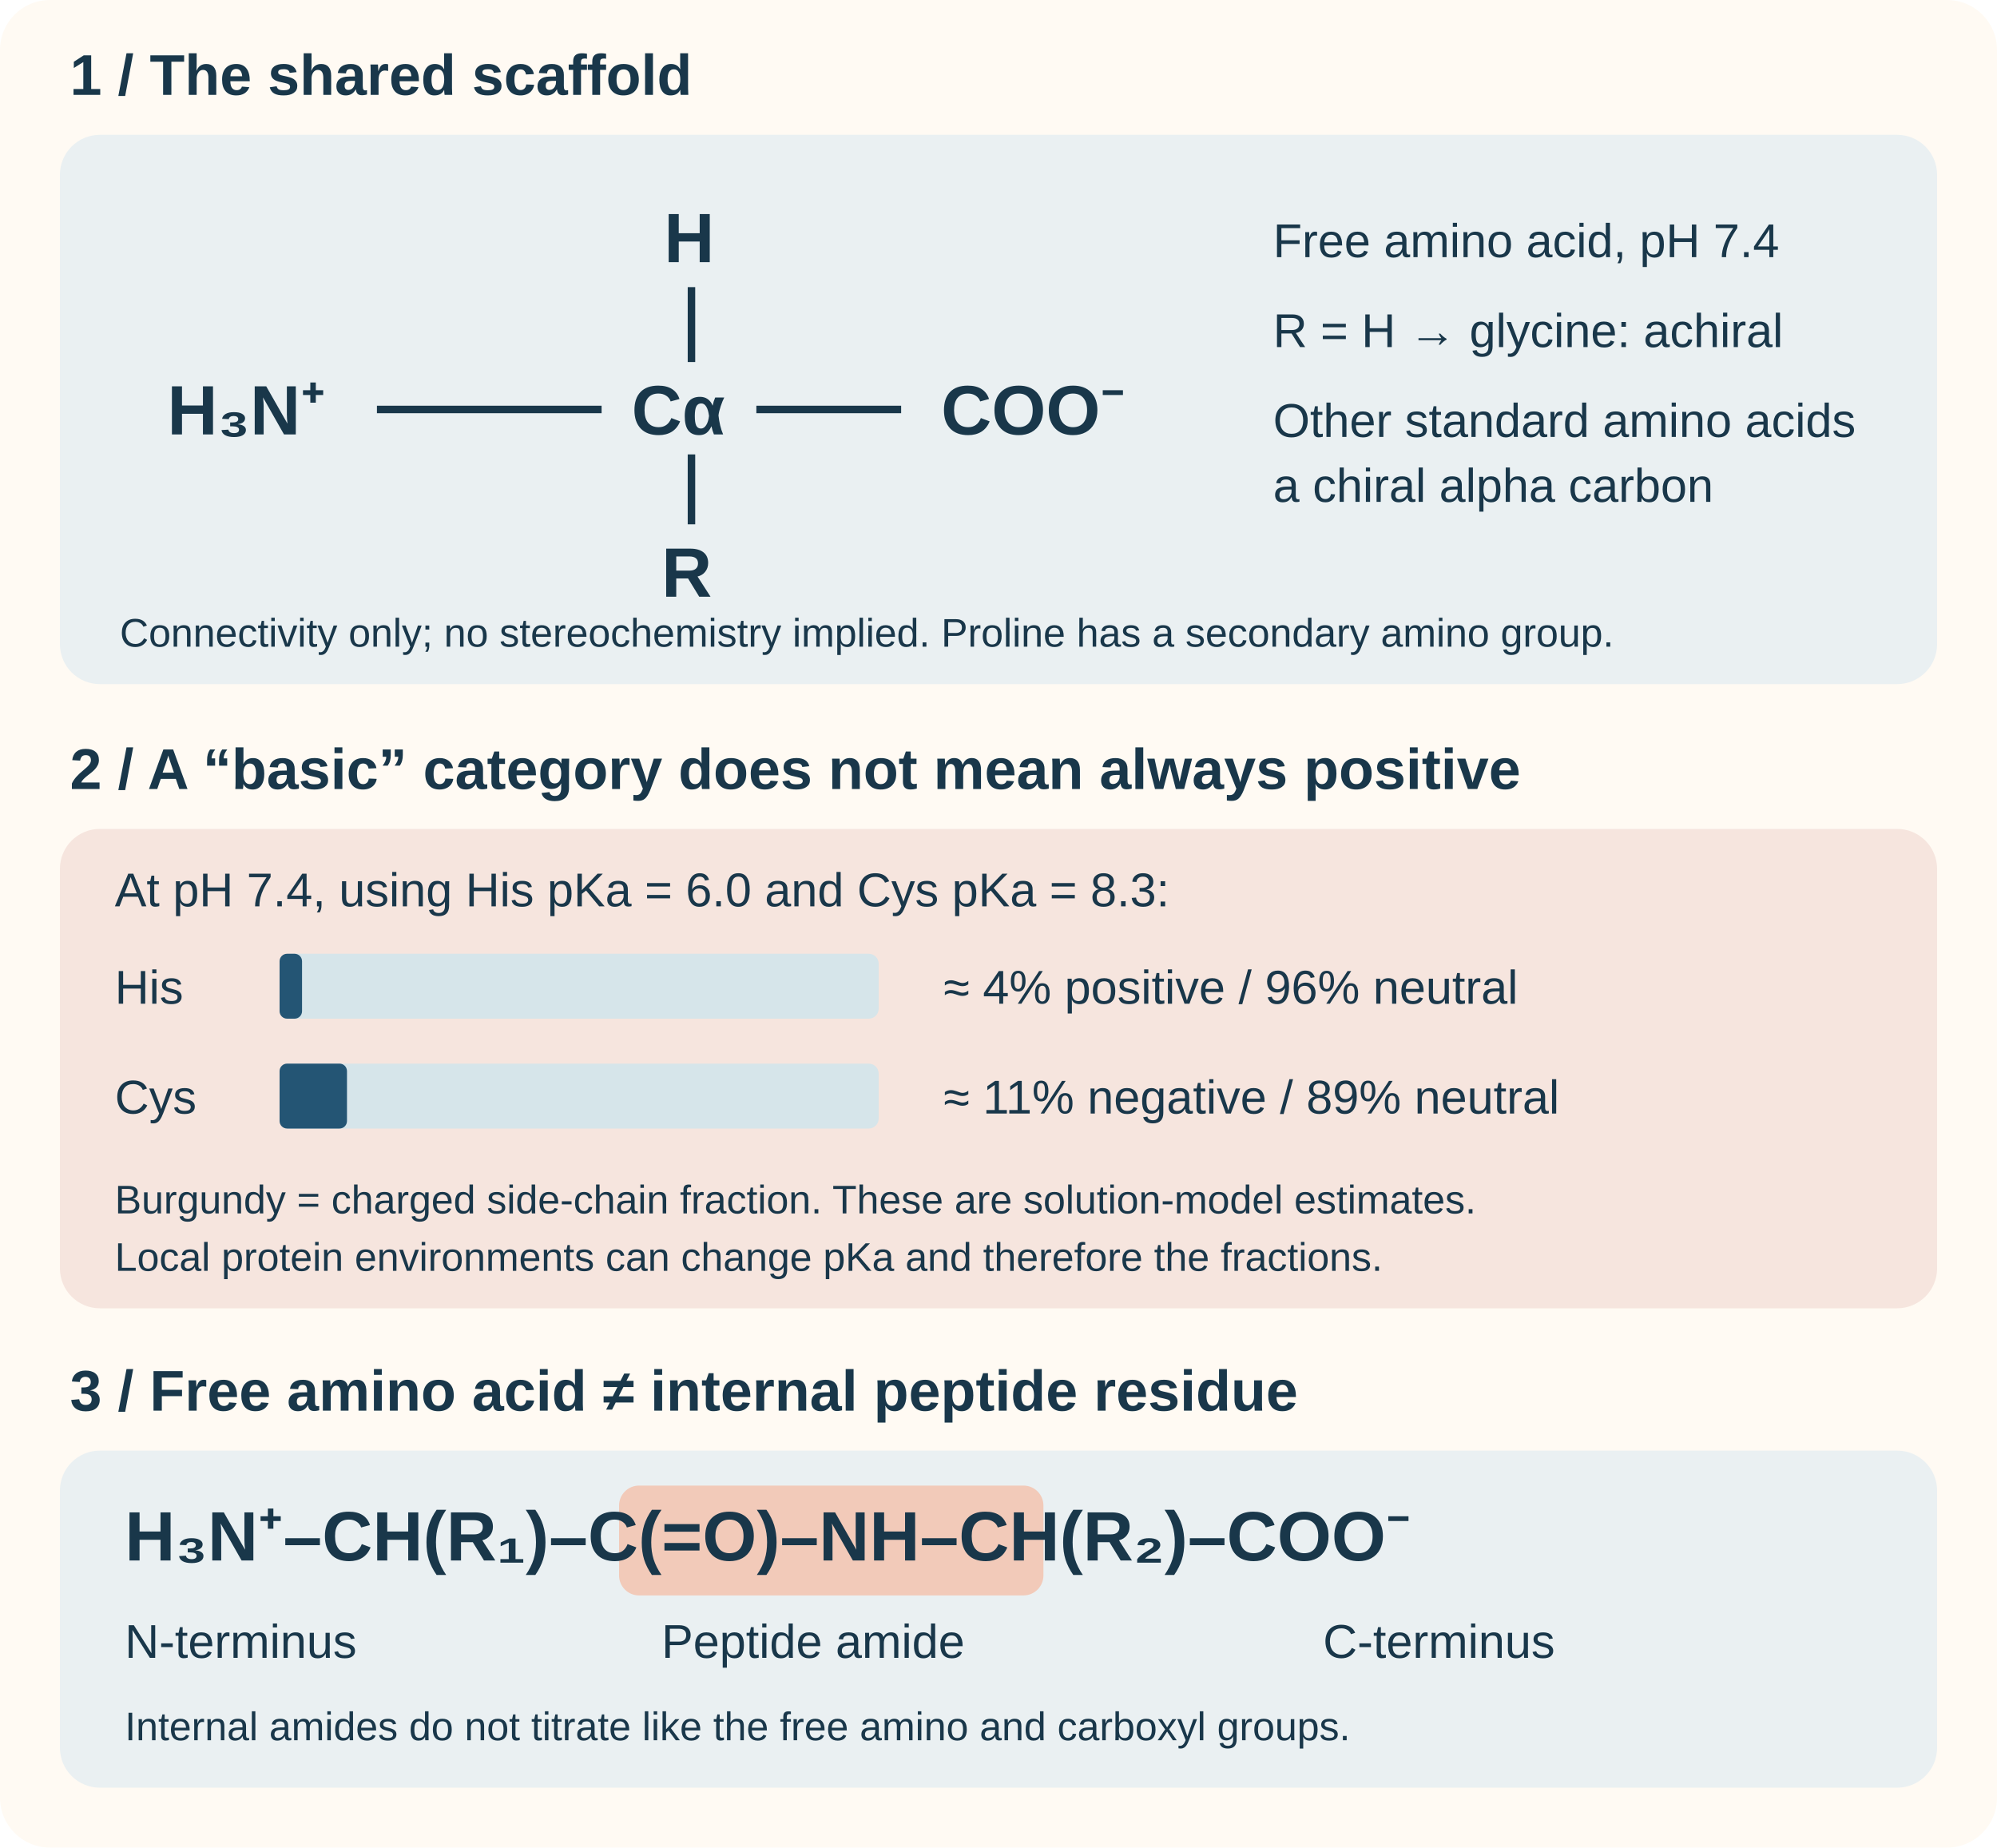
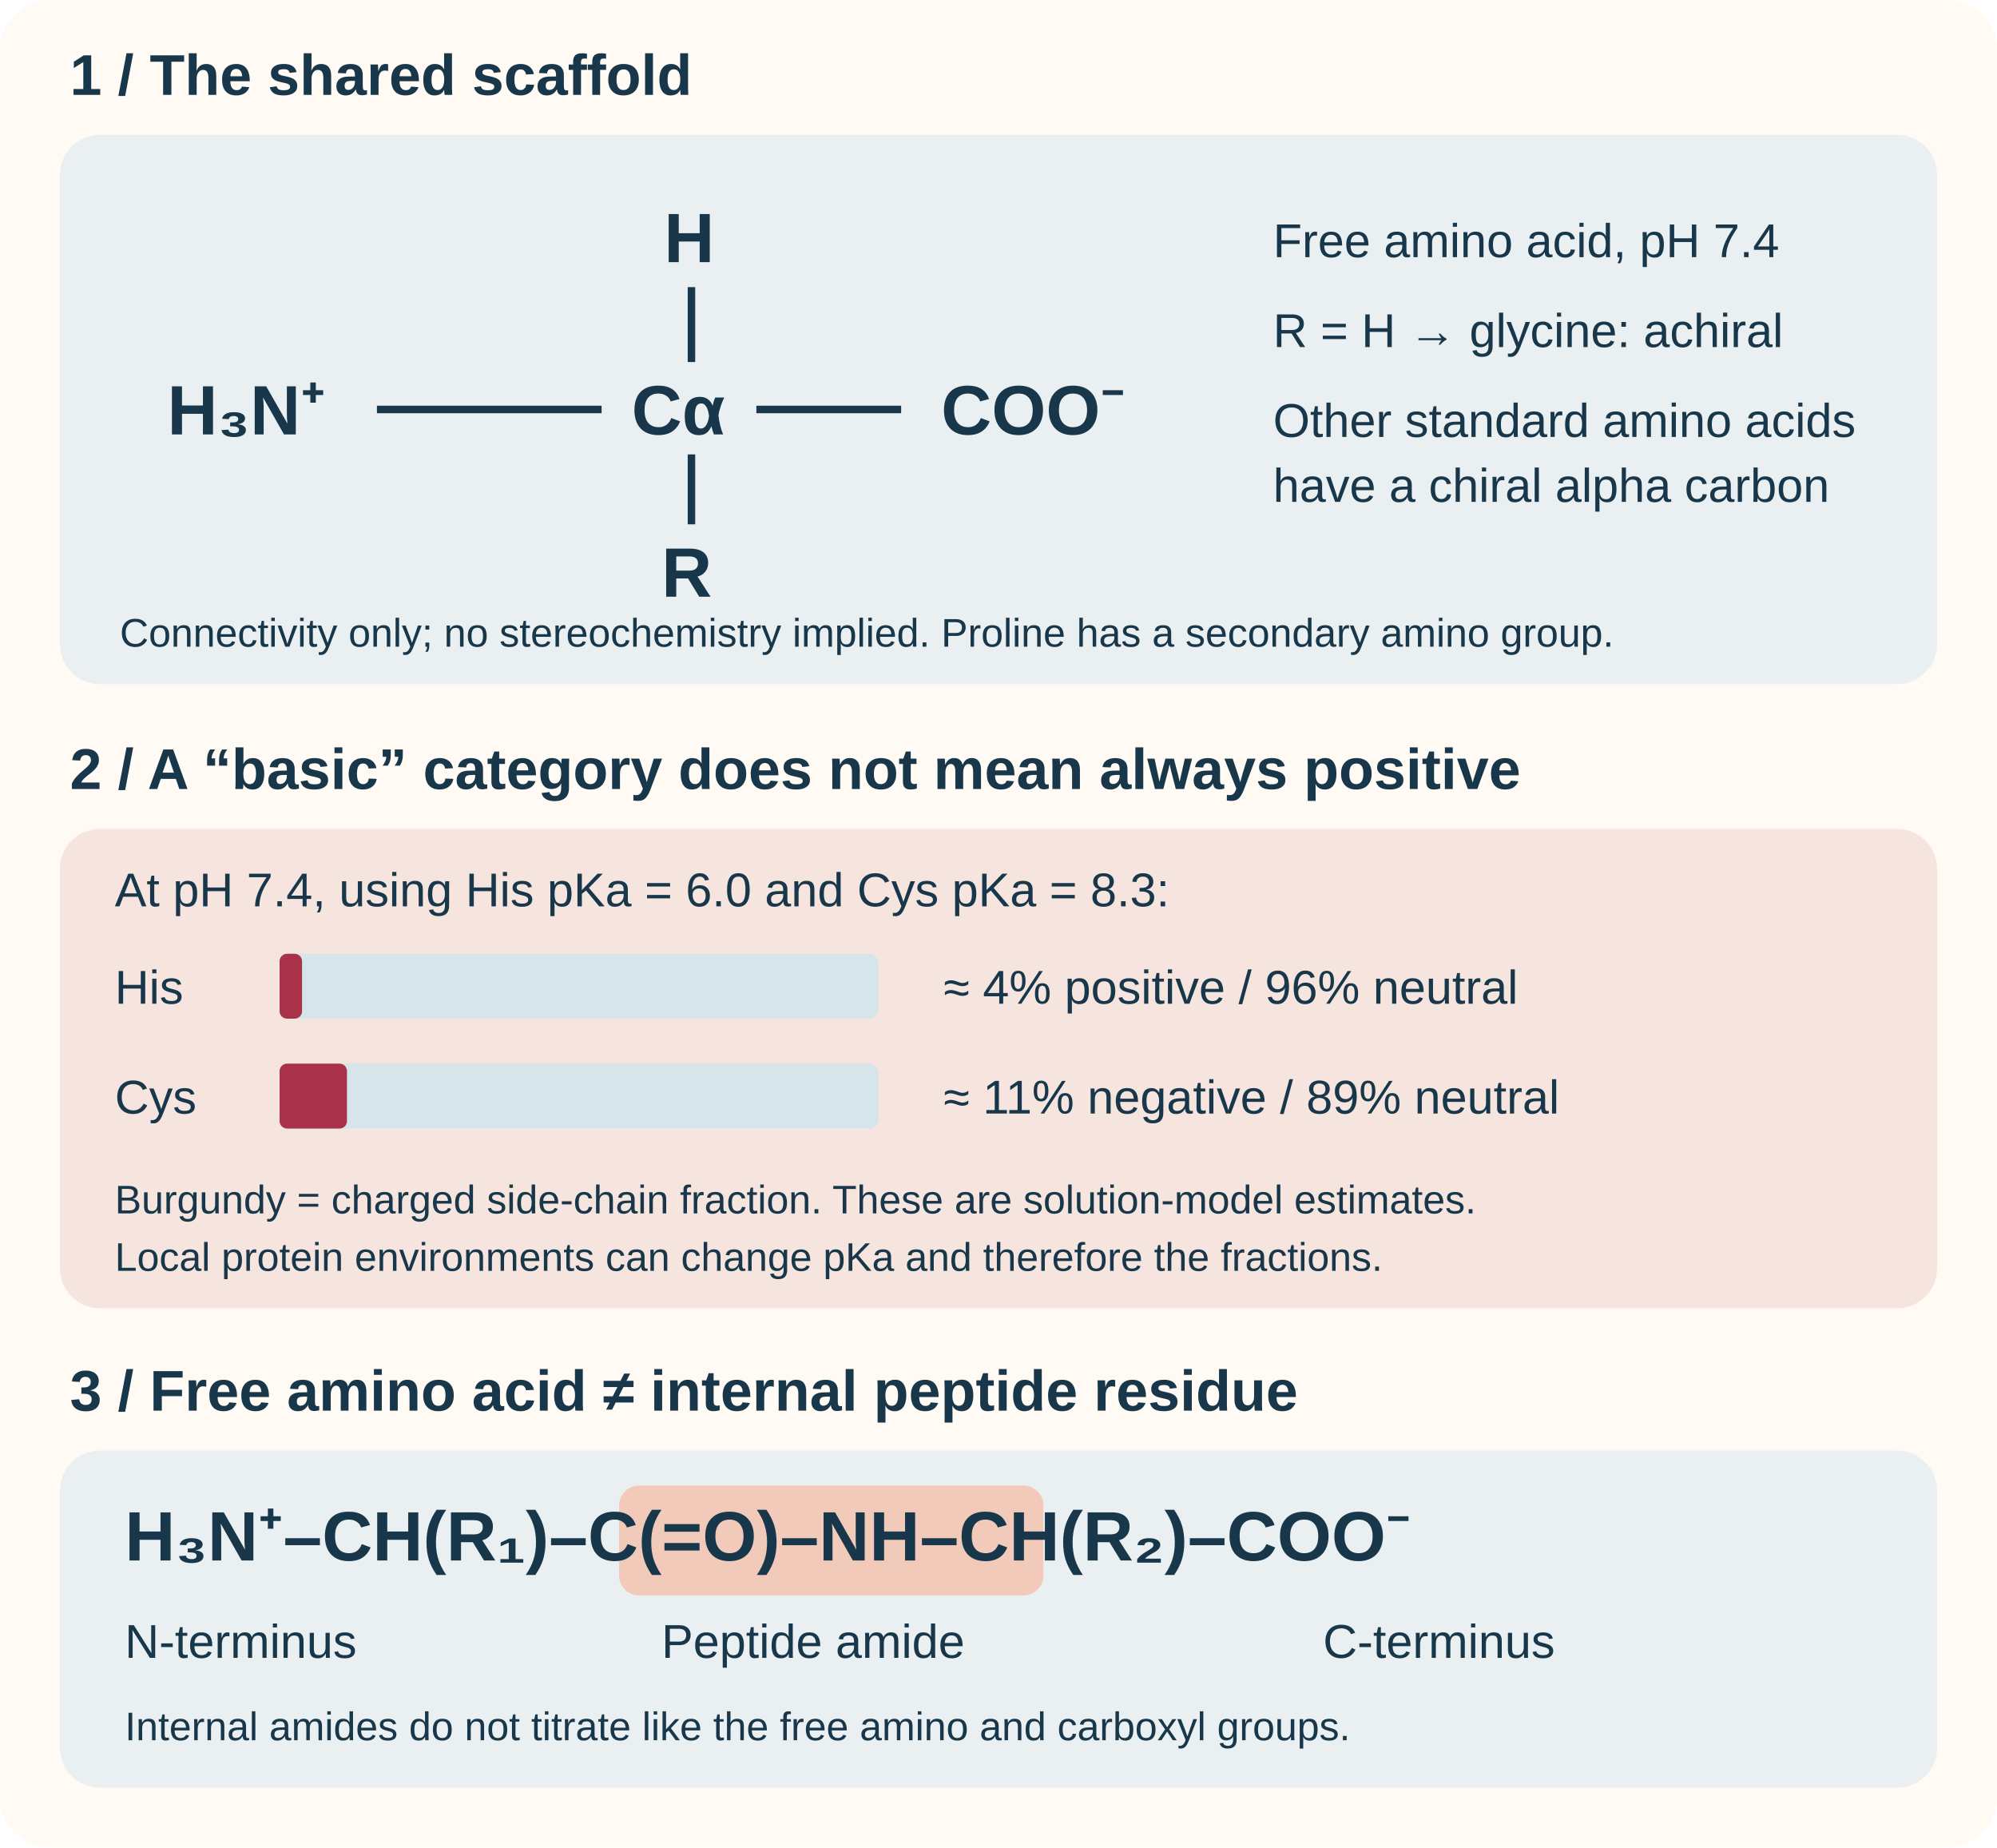
<svg xmlns="http://www.w3.org/2000/svg" width="800" height="740" viewBox="0 0 800 740" role="img" aria-labelledby="title desc">
  <rect width="800" height="740" rx="20" fill="#fffaf3" />
  <style>text{font-family:Arial,sans-serif;fill:#19374a}.heading{font-size:23px;font-weight:700}.body{font-size:19px}.small{font-size:16px}.chem{font-size:28px;font-weight:600}.line{stroke:#19374a;stroke-width:3}</style>
  <text x="28" y="38" class="heading">1 / The shared scaffold</text>
  <rect x="24" y="54" width="752" height="220" rx="16" fill="#eaf0f2" />
  <text x="67" y="174" class="chem">H₃N⁺</text>
  <text x="253" y="174" class="chem">Cα</text>
  <text x="377" y="174" class="chem">COO⁻</text>
  <text x="266" y="105" class="chem">H</text>
  <text x="265" y="239" class="chem" fill="#245574">R</text>
  <path d="M151 164 H241 M303 164 H361 M277 115 V145 M277 182 V210" class="line" />
  <text x="510" y="103" class="body">Free amino acid, pH 7.4</text>
  <text x="510" y="139" class="body">R = H → glycine: achiral</text>
  <text x="510" y="175" class="body">Other standard amino acids</text>
-   <text x="510" y="201" class="body">a chiral alpha carbon</text>
+   <text x="510" y="201" class="body">have a chiral alpha carbon</text>
  <text x="48" y="259" class="small">Connectivity only; no stereochemistry implied. Proline has a secondary amino group.</text>
  <text x="28" y="316" class="heading">2 / A “basic” category does not mean always positive</text>
  <rect x="24" y="332" width="752" height="192" rx="16" fill="#f6e5de" />
  <text x="46" y="363" class="body">At pH 7.4, using His pKa = 6.0 and Cys pKa = 8.3:</text>
  <text x="46" y="402" class="body">His</text>
  <rect x="112" y="382" width="240" height="26" rx="4" fill="#d6e5ea" />
-   <rect x="112" y="382" width="9" height="26" rx="3" fill="#245574" />
+   <rect x="112" y="382" width="9" height="26" rx="3" fill="#a8324a" />
  <text x="378" y="402" class="body">≈ 4% positive / 96% neutral</text>
  <text x="46" y="446" class="body">Cys</text>
  <rect x="112" y="426" width="240" height="26" rx="4" fill="#d6e5ea" />
-   <rect x="112" y="426" width="27" height="26" rx="3" fill="#245574" />
+   <rect x="112" y="426" width="27" height="26" rx="3" fill="#a8324a" />
  <text x="378" y="446" class="body">≈ 11% negative / 89% neutral</text>
  <text x="46" y="486" class="small">Burgundy = charged side-chain fraction. These are solution-model estimates.</text>
  <text x="46" y="509" class="small">Local protein environments can change pKa and therefore the fractions.</text>
  <text x="28" y="565" class="heading">3 / Free amino acid ≠ internal peptide residue</text>
  <rect x="24" y="581" width="752" height="135" rx="16" fill="#eaf0f2" />
  <rect x="248" y="595" width="170" height="44" rx="8" fill="#f2cab9" />
  <text x="50" y="625" class="chem">H₃N⁺–CH(R₁)–C(=O)–NH–CH(R₂)–COO⁻</text>
  <text x="50" y="664" class="body">N-terminus</text>
  <text x="265" y="664" class="body">Peptide amide</text>
  <text x="530" y="664" class="body">C-terminus</text>
  <text x="50" y="697" class="small">Internal amides do not titrate like the free amino and carboxyl groups.</text>
</svg>
